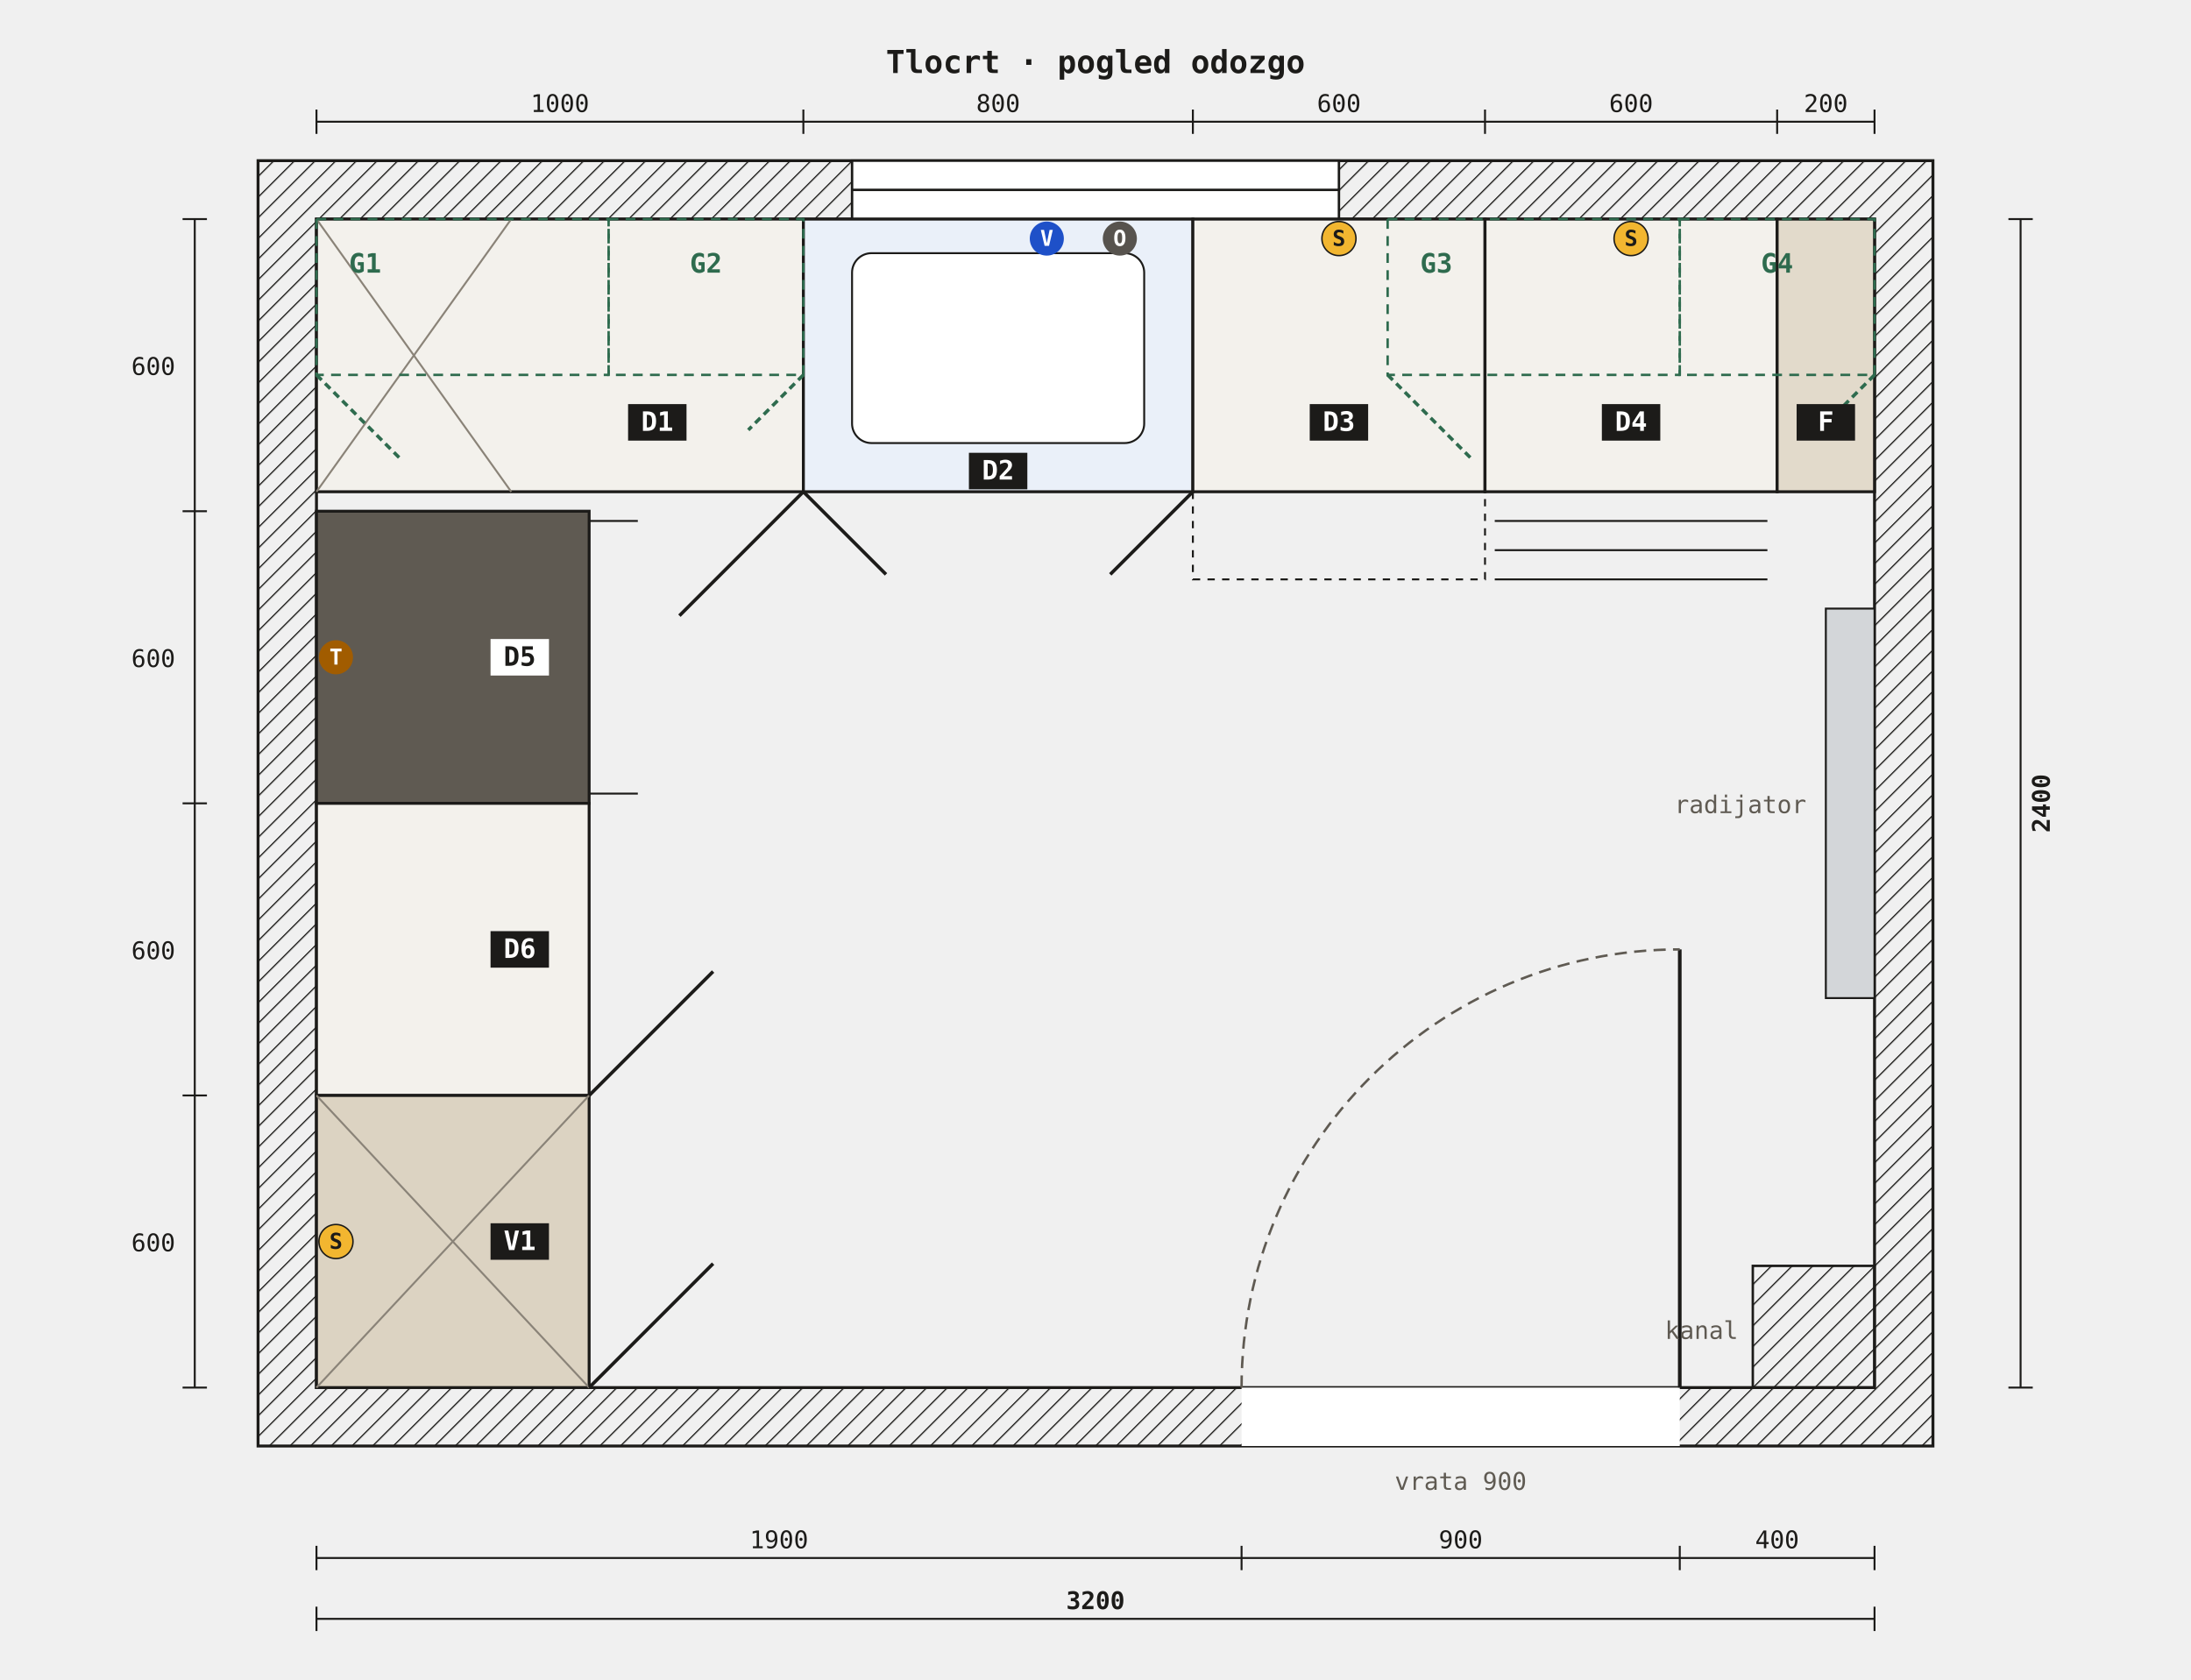
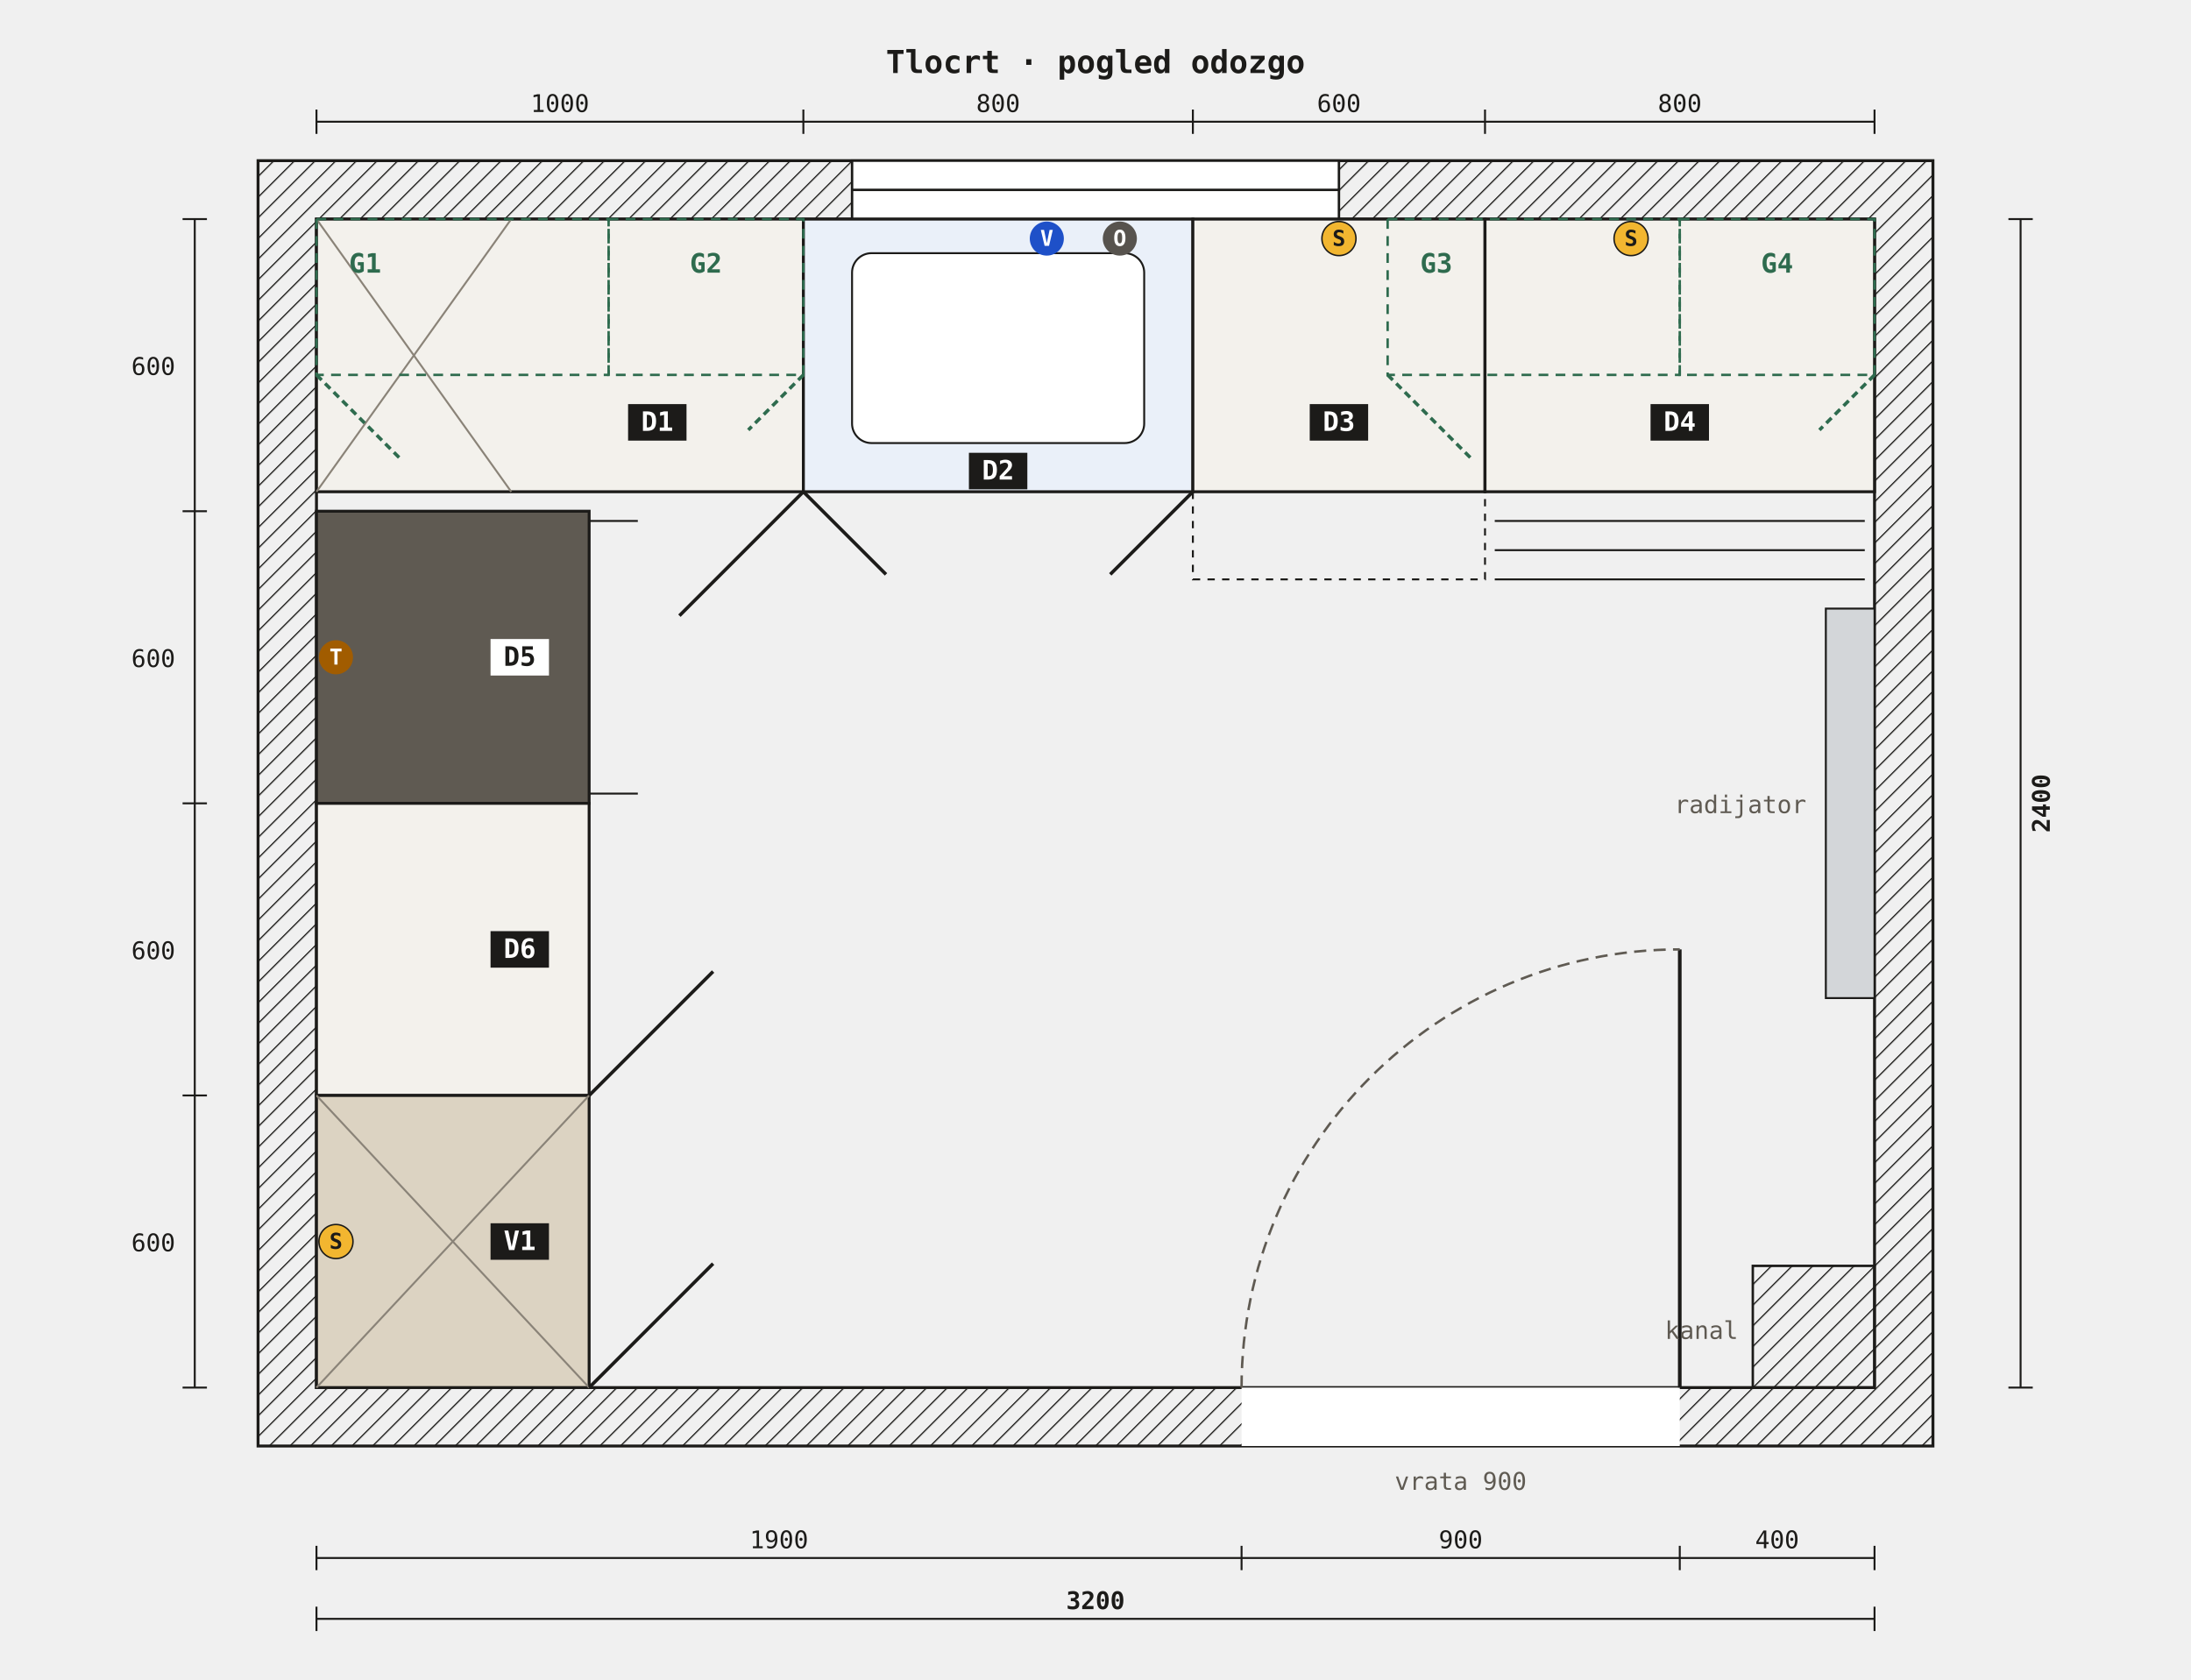
<svg xmlns="http://www.w3.org/2000/svg" viewBox="0 0 900 690" role="img" aria-label="Tlocrt kuhinje odozgo sa brojevima elemenata, smerom otvaranja krila i vratima prostorije" data-mm="0.2" data-layer="ZIDOVI" width="300" height="230" style="font-family: &quot;IBM Plex Mono&quot;, ui-monospace, monospace; font-weight: 400; text-anchor: start; dominant-baseline: auto;">
  <defs>
    <pattern id="hatchT" width="6" height="6" patternUnits="userSpaceOnUse" patternTransform="rotate(45)">
      <line x1="0" y1="0" x2="0" y2="6" stroke="#1C1B19" stroke-width="1" />
    </pattern>
  </defs>
  <text x="450" y="30" text-anchor="middle" font-size="13" font-weight="600" fill="#1C1B19" data-layer="TEKST" style="font-family: &quot;IBM Plex Mono&quot;, ui-monospace, monospace; font-weight: 600; text-anchor: middle; dominant-baseline: auto;">Tlocrt · pogled odozgo</text>
  <path d="M106 66 H794 V594 H106 Z M130 90 V570 H770 V90 Z" fill="url(#hatchT)" fill-rule="evenodd" stroke="#1C1B19" stroke-width="1.2" />
  <g data-layer="OTVORI">
    <g>
      <rect x="350" y="66" width="200" height="24" fill="#FFFFFF" stroke="#1C1B19" stroke-width="1" />
      <line x1="350" y1="78" x2="550" y2="78" stroke="#1C1B19" stroke-width="1" />
    </g>
    <g>
      <rect x="510" y="570" width="180" height="24" fill="#FFFFFF" />
      <line x1="690" y1="570" x2="690" y2="390" stroke="#1C1B19" stroke-width="1.5" />
      <path d="M510 570A180 180 0 0 1 690 390" fill="none" stroke="#5F5A52" stroke-width="1" stroke-dasharray="5 3" />
      <text x="600" y="612" text-anchor="middle" font-size="10" fill="#5F5A52" style="font-family: &quot;IBM Plex Mono&quot;, ui-monospace, monospace; font-weight: 400; text-anchor: middle; dominant-baseline: auto;">vrata 900</text>
    </g>
    <g>
      <rect x="750" y="250" width="20" height="160" fill="#D3D6D9" stroke="#1C1B19" stroke-width="0.8" />
      <text x="742" y="334" text-anchor="end" font-size="10" fill="#5F5A52" style="font-family: &quot;IBM Plex Mono&quot;, ui-monospace, monospace; font-weight: 400; text-anchor: end; dominant-baseline: auto;">radijator</text>
    </g>
    <g>
      <rect x="720" y="520" width="50" height="50" fill="url(#hatchT)" stroke="#1C1B19" stroke-width="1" />
      <text x="714" y="550" text-anchor="end" font-size="10" fill="#5F5A52" style="font-family: &quot;IBM Plex Mono&quot;, ui-monospace, monospace; font-weight: 400; text-anchor: end; dominant-baseline: auto;">kanal</text>
    </g>
  </g>
  <g data-layer="ELEMENTI_DONJI">
    <rect x="130" y="90" width="200" height="112" fill="#F3F1EC" stroke="#1C1B19" stroke-width="1.2" />
    <line x1="130" y1="90" x2="210" y2="202" stroke="#8A8378" stroke-width="0.8" />
    <line x1="210" y1="90" x2="130" y2="202" stroke="#8A8378" stroke-width="0.8" />
    <rect x="330" y="90" width="160" height="112" fill="#EAF0F9" stroke="#1C1B19" stroke-width="1.2" />
    <rect x="350" y="104" width="120" height="78" rx="8" fill="#FFFFFF" stroke="#1C1B19" stroke-width="0.8" />
    <rect x="490" y="90" width="120" height="112" fill="#F3F1EC" stroke="#1C1B19" stroke-width="1.2" />
-     <rect x="610" y="90" width="120" height="112" fill="#F3F1EC" stroke="#1C1B19" stroke-width="1.2" />
-     <rect x="730" y="90" width="40" height="112" fill="#E2DACB" stroke="#1C1B19" stroke-width="1.2" />
+     <rect x="610" y="90" width="160" height="112" fill="#F3F1EC" stroke="#1C1B19" stroke-width="1.2" />
    <rect x="130" y="210" width="112" height="120" fill="#5F5A52" stroke="#1C1B19" stroke-width="1.2" />
    <rect x="130" y="330" width="112" height="120" fill="#F3F1EC" stroke="#1C1B19" stroke-width="1.2" />
    <rect x="130" y="450" width="112" height="120" fill="#DCD3C2" stroke="#1C1B19" stroke-width="1.2" />
    <line x1="130" y1="570" x2="242" y2="450" stroke="#8A8378" stroke-width="0.8" />
    <line x1="130" y1="450" x2="242" y2="570" stroke="#8A8378" stroke-width="0.8" />
  </g>
  <g fill="none" stroke="#2E6B4E" stroke-width="1" stroke-dasharray="4 3" data-layer="ELEMENTI_GORNJI">
    <rect x="130" y="90" width="120" height="64" />
    <rect x="250" y="90" width="80" height="64" />
    <rect x="570" y="90" width="120" height="64" />
    <rect x="690" y="90" width="80" height="64" />
  </g>
  <g opacity="1" fill="none" stroke="#1C1B19" stroke-width="1.4" data-layer="OTVARANJE">
    <line x1="330" y1="202" x2="279.088" y2="252.912" />
    <line x1="330" y1="202" x2="363.941" y2="235.941" />
    <line x1="490" y1="202" x2="456.059" y2="235.941" />
    <path d="M490 202L490 238L610 238L610 202" stroke-dasharray="3 3" stroke-width="0.8" />
-     <path d="M614 214L726 214M614 226L726 226M614 238L726 238" stroke-width="0.8" />
+     <path d="M614 214L766 214M614 226L766 226M614 238L766 238" stroke-width="0.8" />
    <path d="M242 326L262 326M242 214L262 214" stroke-width="0.8" />
    <line x1="242" y1="450" x2="292.912" y2="399.088" />
    <line x1="242" y1="570" x2="292.912" y2="519.088" />
    <g stroke="#2E6B4E" stroke-dasharray="3 2">
      <line x1="130" y1="154" x2="163.941" y2="187.941" />
      <line x1="330" y1="154" x2="307.373" y2="176.627" />
      <line x1="570" y1="154" x2="603.941" y2="187.941" />
      <line x1="770" y1="154" x2="747.373" y2="176.627" />
    </g>
  </g>
  <g opacity="1" font-size="11" font-weight="600" text-anchor="middle" data-layer="TEKST">
    <g>
      <rect x="258" y="166" width="24" height="15" fill="#1C1B19" />
      <text x="270" y="177" fill="#FFFFFF" style="font-family: &quot;IBM Plex Mono&quot;, ui-monospace, monospace; font-weight: 600; text-anchor: middle; dominant-baseline: auto;">D1</text>
    </g>
    <g>
      <rect x="398" y="186" width="24" height="15" fill="#1C1B19" />
      <text x="410" y="197" fill="#FFFFFF" style="font-family: &quot;IBM Plex Mono&quot;, ui-monospace, monospace; font-weight: 600; text-anchor: middle; dominant-baseline: auto;">D2</text>
    </g>
    <g>
      <rect x="538" y="166" width="24" height="15" fill="#1C1B19" />
      <text x="550" y="177" fill="#FFFFFF" style="font-family: &quot;IBM Plex Mono&quot;, ui-monospace, monospace; font-weight: 600; text-anchor: middle; dominant-baseline: auto;">D3</text>
    </g>
    <g>
-       <rect x="658" y="166" width="24" height="15" fill="#1C1B19" />
-       <text x="670" y="177" fill="#FFFFFF" style="font-family: &quot;IBM Plex Mono&quot;, ui-monospace, monospace; font-weight: 600; text-anchor: middle; dominant-baseline: auto;">D4</text>
-     </g>
-     <g>
-       <rect x="738" y="166" width="24" height="15" fill="#1C1B19" />
-       <text x="750" y="177" fill="#FFFFFF" style="font-family: &quot;IBM Plex Mono&quot;, ui-monospace, monospace; font-weight: 600; text-anchor: middle; dominant-baseline: auto;">F</text>
+       <rect x="678" y="166" width="24" height="15" fill="#1C1B19" />
+       <text x="690" y="177" fill="#FFFFFF" style="font-family: &quot;IBM Plex Mono&quot;, ui-monospace, monospace; font-weight: 600; text-anchor: middle; dominant-baseline: auto;">D4</text>
    </g>
    <g>
      <rect x="201.5" y="262.5" width="24" height="15" fill="#FFFFFF" />
      <text x="213.5" y="273.5" fill="#1C1B19" style="font-family: &quot;IBM Plex Mono&quot;, ui-monospace, monospace; font-weight: 600; text-anchor: middle; dominant-baseline: auto;">D5</text>
    </g>
    <g>
      <rect x="201.5" y="382.5" width="24" height="15" fill="#1C1B19" />
      <text x="213.5" y="393.5" fill="#FFFFFF" style="font-family: &quot;IBM Plex Mono&quot;, ui-monospace, monospace; font-weight: 600; text-anchor: middle; dominant-baseline: auto;">D6</text>
    </g>
    <g>
      <rect x="201.5" y="502.5" width="24" height="15" fill="#1C1B19" />
      <text x="213.5" y="513.5" fill="#FFFFFF" style="font-family: &quot;IBM Plex Mono&quot;, ui-monospace, monospace; font-weight: 600; text-anchor: middle; dominant-baseline: auto;">V1</text>
    </g>
    <text x="150" y="112" fill="#2E6B4E" style="font-family: &quot;IBM Plex Mono&quot;, ui-monospace, monospace; font-weight: 600; text-anchor: middle; dominant-baseline: auto;">G1</text>
    <text x="290" y="112" fill="#2E6B4E" style="font-family: &quot;IBM Plex Mono&quot;, ui-monospace, monospace; font-weight: 600; text-anchor: middle; dominant-baseline: auto;">G2</text>
    <text x="590" y="112" fill="#2E6B4E" style="font-family: &quot;IBM Plex Mono&quot;, ui-monospace, monospace; font-weight: 600; text-anchor: middle; dominant-baseline: auto;">G3</text>
    <text x="730" y="112" fill="#2E6B4E" style="font-family: &quot;IBM Plex Mono&quot;, ui-monospace, monospace; font-weight: 600; text-anchor: middle; dominant-baseline: auto;">G4</text>
  </g>
  <g opacity="1" font-size="9" font-weight="700" text-anchor="middle" data-layer="INSTALACIJE">
    <g>
      <circle cx="430" cy="98" r="7" fill="#1E50C8" />
      <text x="430" y="101" fill="#FFFFFF" style="font-family: &quot;IBM Plex Mono&quot;, ui-monospace, monospace; font-weight: 700; text-anchor: middle; dominant-baseline: auto;">V</text>
    </g>
    <g>
      <circle cx="460" cy="98" r="7" fill="#57534E" />
      <text x="460" y="101" fill="#FFFFFF" style="font-family: &quot;IBM Plex Mono&quot;, ui-monospace, monospace; font-weight: 700; text-anchor: middle; dominant-baseline: auto;">O</text>
    </g>
    <g>
      <circle cx="550" cy="98" r="7" fill="#F2B630" stroke="#1C1B19" stroke-width="0.6" />
      <text x="550" y="101" fill="#1C1B19" style="font-family: &quot;IBM Plex Mono&quot;, ui-monospace, monospace; font-weight: 700; text-anchor: middle; dominant-baseline: auto;">S</text>
    </g>
    <g>
      <circle cx="670" cy="98" r="7" fill="#F2B630" stroke="#1C1B19" stroke-width="0.6" />
      <text x="670" y="101" fill="#1C1B19" style="font-family: &quot;IBM Plex Mono&quot;, ui-monospace, monospace; font-weight: 700; text-anchor: middle; dominant-baseline: auto;">S</text>
    </g>
    <g>
      <circle cx="138" cy="270" r="7" fill="#A15C00" />
      <text x="138" y="273" fill="#FFFFFF" style="font-family: &quot;IBM Plex Mono&quot;, ui-monospace, monospace; font-weight: 700; text-anchor: middle; dominant-baseline: auto;">T</text>
    </g>
    <g>
      <circle cx="138" cy="510" r="7" fill="#F2B630" stroke="#1C1B19" stroke-width="0.6" />
      <text x="138" y="513" fill="#1C1B19" style="font-family: &quot;IBM Plex Mono&quot;, ui-monospace, monospace; font-weight: 700; text-anchor: middle; dominant-baseline: auto;">S</text>
    </g>
  </g>
  <g opacity="1" font-size="10" fill="#1C1B19" stroke="#1C1B19" stroke-width="0.8" data-layer="KOTE">
    <line x1="130" y1="50" x2="770" y2="50" />
    <line x1="130" y1="45" x2="130" y2="55" />
    <line x1="330" y1="45" x2="330" y2="55" />
    <line x1="490" y1="45" x2="490" y2="55" />
    <line x1="610" y1="45" x2="610" y2="55" />
-     <line x1="730" y1="45" x2="730" y2="55" />
    <line x1="770" y1="45" x2="770" y2="55" />
    <g stroke="none" text-anchor="middle">
      <text x="230" y="46" style="font-family: &quot;IBM Plex Mono&quot;, ui-monospace, monospace; font-weight: 400; text-anchor: middle; dominant-baseline: auto;">1000</text>
      <text x="410" y="46" style="font-family: &quot;IBM Plex Mono&quot;, ui-monospace, monospace; font-weight: 400; text-anchor: middle; dominant-baseline: auto;">800</text>
      <text x="550" y="46" style="font-family: &quot;IBM Plex Mono&quot;, ui-monospace, monospace; font-weight: 400; text-anchor: middle; dominant-baseline: auto;">600</text>
-       <text x="670" y="46" style="font-family: &quot;IBM Plex Mono&quot;, ui-monospace, monospace; font-weight: 400; text-anchor: middle; dominant-baseline: auto;">600</text>
-       <text x="750" y="46" style="font-family: &quot;IBM Plex Mono&quot;, ui-monospace, monospace; font-weight: 400; text-anchor: middle; dominant-baseline: auto;">200</text>
+       <text x="690" y="46" style="font-family: &quot;IBM Plex Mono&quot;, ui-monospace, monospace; font-weight: 400; text-anchor: middle; dominant-baseline: auto;">800</text>
    </g>
    <line x1="80" y1="90" x2="80" y2="570" />
    <line x1="75" y1="90" x2="85" y2="90" />
    <line x1="75" y1="210" x2="85" y2="210" />
    <line x1="75" y1="330" x2="85" y2="330" />
    <line x1="75" y1="450" x2="85" y2="450" />
    <line x1="75" y1="570" x2="85" y2="570" />
    <g stroke="none" text-anchor="end">
      <text x="72" y="154" style="font-family: &quot;IBM Plex Mono&quot;, ui-monospace, monospace; font-weight: 400; text-anchor: end; dominant-baseline: auto;">600</text>
      <text x="72" y="274" style="font-family: &quot;IBM Plex Mono&quot;, ui-monospace, monospace; font-weight: 400; text-anchor: end; dominant-baseline: auto;">600</text>
      <text x="72" y="394" style="font-family: &quot;IBM Plex Mono&quot;, ui-monospace, monospace; font-weight: 400; text-anchor: end; dominant-baseline: auto;">600</text>
      <text x="72" y="514" style="font-family: &quot;IBM Plex Mono&quot;, ui-monospace, monospace; font-weight: 400; text-anchor: end; dominant-baseline: auto;">600</text>
    </g>
    <line x1="130" y1="640" x2="770" y2="640" />
    <line x1="130" y1="635" x2="130" y2="645" />
    <line x1="510" y1="635" x2="510" y2="645" />
    <line x1="690" y1="635" x2="690" y2="645" />
    <line x1="770" y1="635" x2="770" y2="645" />
    <g stroke="none" text-anchor="middle">
      <text x="320" y="636" style="font-family: &quot;IBM Plex Mono&quot;, ui-monospace, monospace; font-weight: 400; text-anchor: middle; dominant-baseline: auto;">1900</text>
      <text x="600" y="636" style="font-family: &quot;IBM Plex Mono&quot;, ui-monospace, monospace; font-weight: 400; text-anchor: middle; dominant-baseline: auto;">900</text>
      <text x="730" y="636" style="font-family: &quot;IBM Plex Mono&quot;, ui-monospace, monospace; font-weight: 400; text-anchor: middle; dominant-baseline: auto;">400</text>
    </g>
    <line x1="130" y1="665" x2="770" y2="665" />
    <line x1="130" y1="660" x2="130" y2="670" />
    <line x1="770" y1="660" x2="770" y2="670" />
    <g stroke="none" text-anchor="middle">
      <text x="450" y="661" font-weight="600" style="font-family: &quot;IBM Plex Mono&quot;, ui-monospace, monospace; font-weight: 600; text-anchor: middle; dominant-baseline: auto;">3200</text>
    </g>
    <line x1="830" y1="90" x2="830" y2="570" />
    <line x1="825" y1="90" x2="835" y2="90" />
    <line x1="825" y1="570" x2="835" y2="570" />
    <text x="842" y="330" stroke="none" font-weight="600" transform="rotate(-90 842 330)" text-anchor="middle" style="font-family: &quot;IBM Plex Mono&quot;, ui-monospace, monospace; font-weight: 600; text-anchor: middle; dominant-baseline: auto;">2400</text>
  </g>
</svg>
